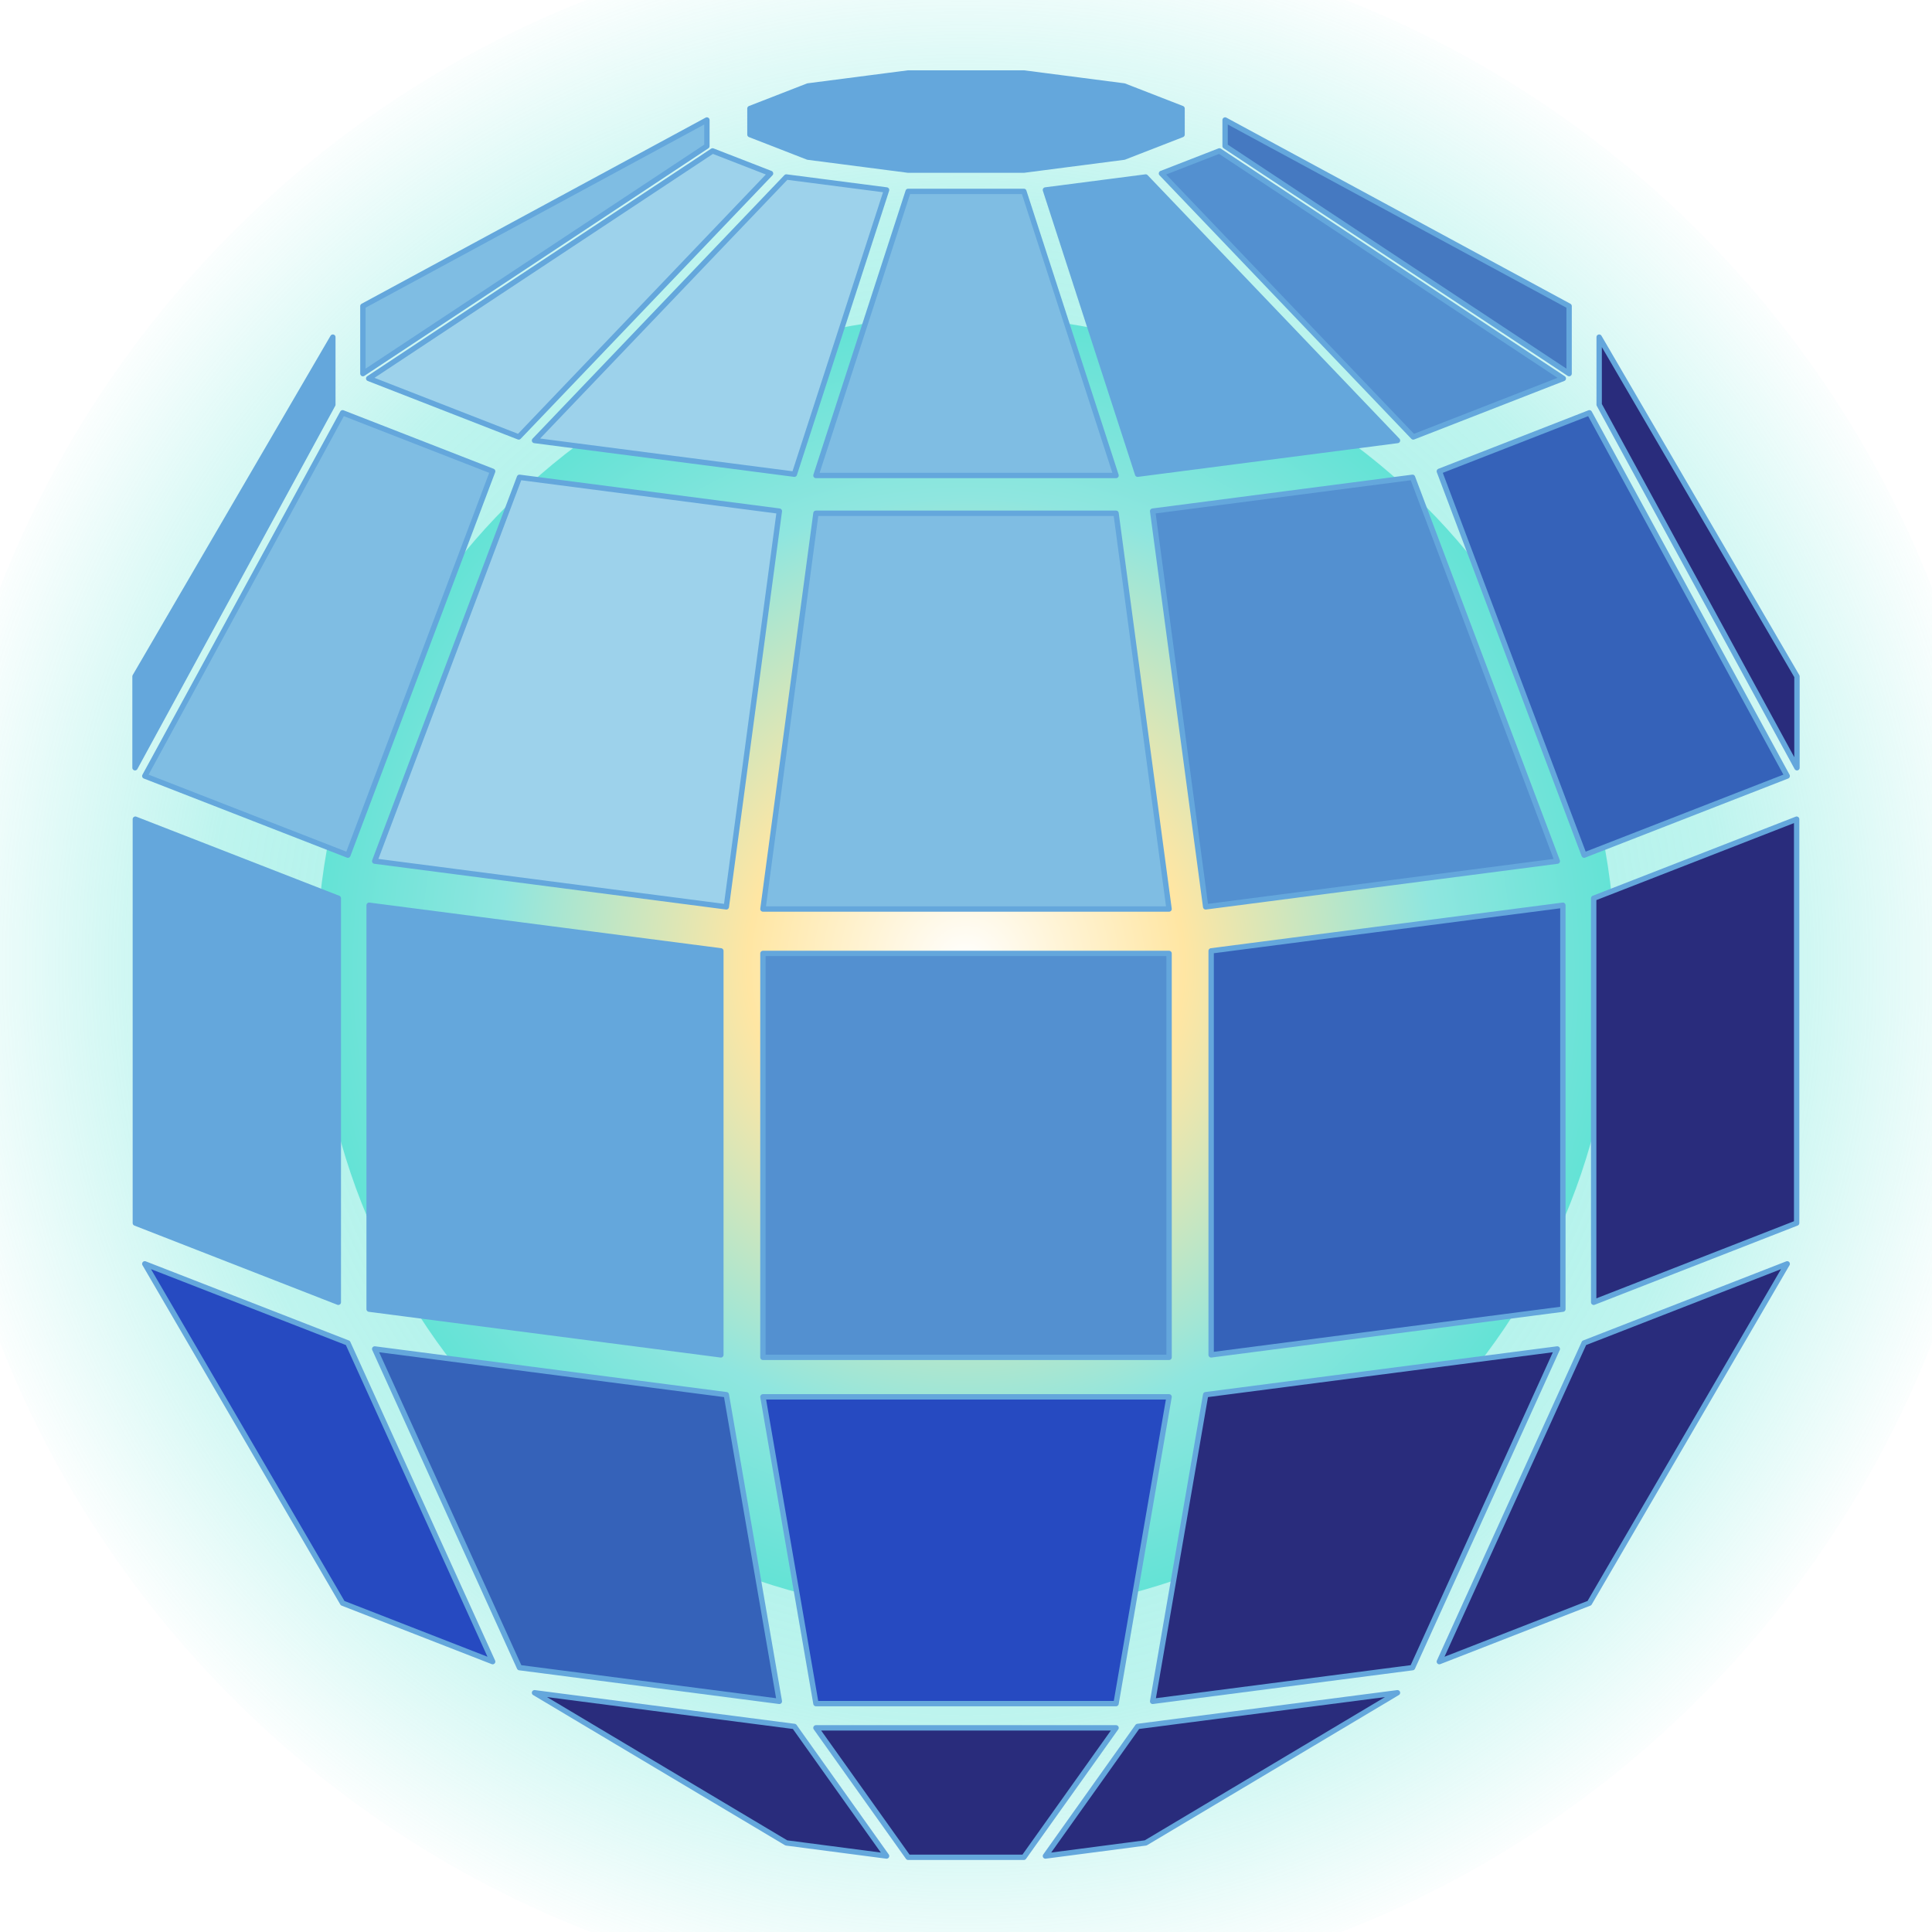
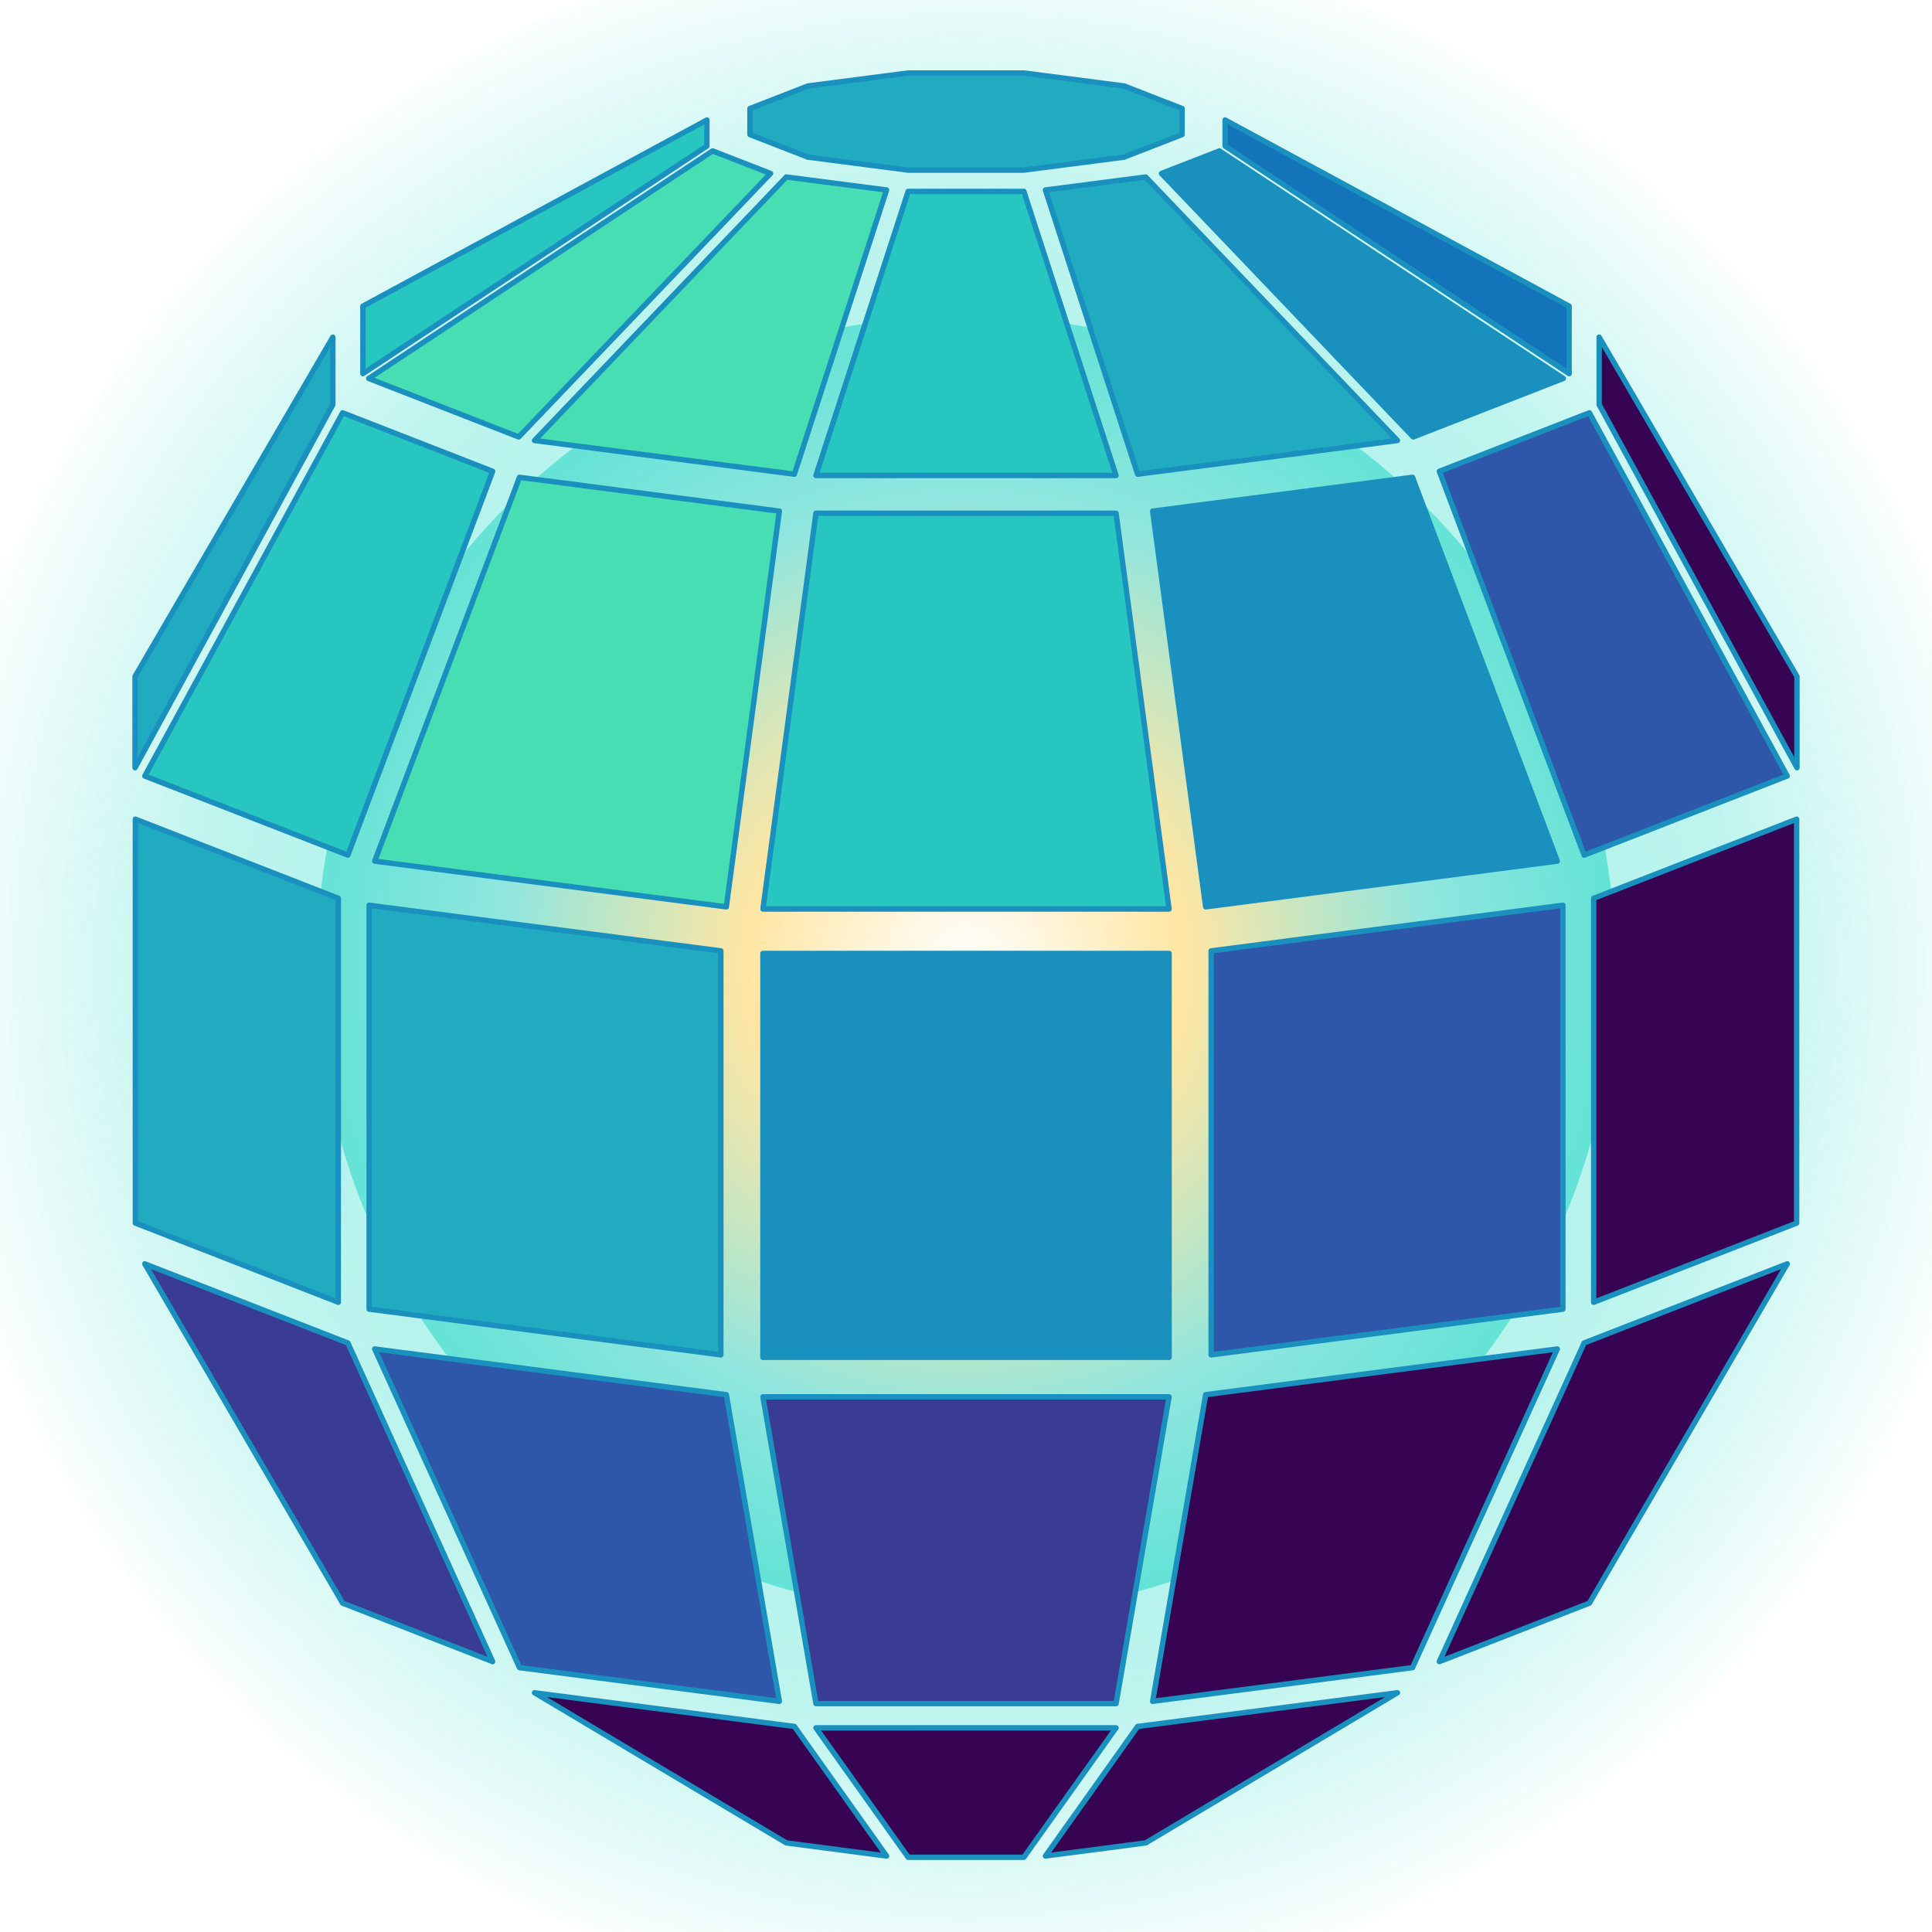
<svg xmlns="http://www.w3.org/2000/svg" viewBox="10 2 180 180" fill="none">
  <defs>
    <radialGradient id="corona" cx="50%" cy="50%" r="50%">
      <stop offset="0.35" stop-color="#5ee7d6" stop-opacity="0.55" />
      <stop offset="0.72" stop-color="#45e0cf" stop-opacity="0.35" />
      <stop offset="1" stop-color="#45e0cf" stop-opacity="0" />
    </radialGradient>
    <radialGradient id="starcore" cx="50%" cy="50%" r="60%">
      <stop offset="0" stop-color="#ffffff" />
      <stop offset="0.28" stop-color="#ffe6a3" />
      <stop offset="0.6" stop-color="#8fe6df" />
      <stop offset="1" stop-color="#45e0cf" />
    </radialGradient>
  </defs>
  <circle cx="100.00" cy="91.92" r="96.6" fill="url(#corona)" />
  <circle cx="100.00" cy="91.92" r="60.5" fill="url(#starcore)" />
-   <polygon points="22.58,65.02 22.58,73.53 41.01,39.70 41.01,33.41" fill="#64a7dc" stroke="#64a7dc" stroke-width="0.5" stroke-linejoin="round" />
-   <polygon points="177.42,73.53 177.42,65.02 158.99,33.41 158.99,39.70" fill="#292c7c" stroke="#64a7dc" stroke-width="0.5" stroke-linejoin="round" />
-   <polygon points="43.81,30.52 43.81,36.81 75.86,15.61 75.86,13.18" fill="#7fbde3" stroke="#64a7dc" stroke-width="0.5" stroke-linejoin="round" />
-   <polygon points="156.19,36.81 156.19,30.52 124.14,13.18 124.14,15.61" fill="#4579c1" stroke="#64a7dc" stroke-width="0.5" stroke-linejoin="round" />
-   <polygon points="105.39,17.85 114.73,16.64 120.13,14.54 120.13,12.11 114.73,10.01 105.39,8.80 94.61,8.80 85.27,10.01 79.87,12.11 79.87,14.54 85.27,16.64 94.61,17.85" fill="#64a7dc" stroke="#64a7dc" stroke-width="0.5" stroke-linejoin="round" />
-   <polygon points="83.26,173.70 92.60,174.92 84.01,162.85 59.80,159.71" fill="#292c7c" stroke="#64a7dc" stroke-width="0.5" stroke-linejoin="round" />
-   <polygon points="107.40,174.92 116.74,173.70 140.20,159.71 115.99,162.85" fill="#292c7c" stroke="#64a7dc" stroke-width="0.5" stroke-linejoin="round" />
-   <polygon points="94.61,175.04 105.39,175.04 113.98,162.98 86.02,162.98" fill="#292c7c" stroke="#64a7dc" stroke-width="0.5" stroke-linejoin="round" />
-   <polygon points="41.92,151.36 55.90,156.81 42.41,127.12 23.49,119.75" fill="#264ac1" stroke="#64a7dc" stroke-width="0.5" stroke-linejoin="round" />
-   <polygon points="144.10,156.81 158.08,151.36 176.51,119.75 157.59,127.12" fill="#292c7c" stroke="#64a7dc" stroke-width="0.5" stroke-linejoin="round" />
-   <polygon points="44.35,37.26 58.33,42.71 81.79,18.16 76.39,16.06" fill="#9dd2eb" stroke="#64a7dc" stroke-width="0.5" stroke-linejoin="round" />
-   <polygon points="141.67,42.71 155.65,37.26 123.61,16.06 118.21,18.16" fill="#5390d0" stroke="#64a7dc" stroke-width="0.5" stroke-linejoin="round" />
-   <polygon points="22.61,115.95 41.52,123.33 41.52,85.69 22.61,78.32" fill="#64a7dc" stroke="#64a7dc" stroke-width="0.5" stroke-linejoin="round" />
-   <polygon points="158.48,123.33 177.39,115.95 177.39,78.32 158.48,85.69" fill="#292c7c" stroke="#64a7dc" stroke-width="0.5" stroke-linejoin="round" />
-   <polygon points="23.49,74.30 42.41,81.67 55.90,45.91 41.92,40.46" fill="#7fbde3" stroke="#64a7dc" stroke-width="0.5" stroke-linejoin="round" />
-   <polygon points="157.59,81.67 176.51,74.30 158.08,40.46 144.10,45.91" fill="#3562b9" stroke="#64a7dc" stroke-width="0.5" stroke-linejoin="round" />
-   <polygon points="58.40,157.37 82.61,160.51 77.67,131.94 44.91,127.68" fill="#3562b9" stroke="#64a7dc" stroke-width="0.5" stroke-linejoin="round" />
-   <polygon points="117.39,160.51 141.60,157.37 155.09,127.68 122.33,131.94" fill="#292c7c" stroke="#64a7dc" stroke-width="0.5" stroke-linejoin="round" />
-   <polygon points="59.80,43.04 84.01,46.18 92.60,19.70 83.26,18.49" fill="#9dd2eb" stroke="#64a7dc" stroke-width="0.5" stroke-linejoin="round" />
-   <polygon points="115.99,46.18 140.20,43.04 116.74,18.49 107.40,19.70" fill="#64a7dc" stroke="#64a7dc" stroke-width="0.5" stroke-linejoin="round" />
-   <polygon points="86.02,46.30 113.98,46.30 105.39,19.83 94.61,19.83" fill="#7fbde3" stroke="#64a7dc" stroke-width="0.5" stroke-linejoin="round" />
-   <polygon points="86.02,160.72 113.98,160.72 118.92,132.14 81.08,132.14" fill="#264ac1" stroke="#64a7dc" stroke-width="0.5" stroke-linejoin="round" />
-   <polygon points="44.91,82.23 77.67,86.49 82.61,49.62 58.40,46.47" fill="#9dd2eb" stroke="#64a7dc" stroke-width="0.5" stroke-linejoin="round" />
-   <polygon points="122.33,86.49 155.09,82.23 141.60,46.47 117.39,49.62" fill="#5390d0" stroke="#64a7dc" stroke-width="0.5" stroke-linejoin="round" />
-   <polygon points="44.39,123.97 77.16,128.23 77.16,90.59 44.39,86.34" fill="#64a7dc" stroke="#64a7dc" stroke-width="0.5" stroke-linejoin="round" />
-   <polygon points="122.84,128.23 155.61,123.97 155.61,86.34 122.84,90.59" fill="#3562b9" stroke="#64a7dc" stroke-width="0.5" stroke-linejoin="round" />
-   <polygon points="81.08,86.69 118.92,86.69 113.98,49.82 86.02,49.82" fill="#7fbde3" stroke="#64a7dc" stroke-width="0.5" stroke-linejoin="round" />
-   <polygon points="81.08,128.46 118.92,128.46 118.92,90.83 81.08,90.83" fill="#5390d0" stroke="#64a7dc" stroke-width="0.5" stroke-linejoin="round" />
+   <polygon points="22.58,65.02 22.58,73.53 41.01,39.70 41.01,33.41" fill="#20ABC1" stroke="#1A90BE" stroke-width="0.5" stroke-linejoin="round" />
+   <polygon points="177.42,73.53 177.42,65.02 158.99,33.41 158.99,39.70" fill="#370453" stroke="#1A90BE" stroke-width="0.5" stroke-linejoin="round" />
+   <polygon points="43.81,30.52 43.81,36.81 75.86,15.61 75.86,13.18" fill="#27C6C1" stroke="#1A90BE" stroke-width="0.5" stroke-linejoin="round" />
+   <polygon points="156.19,36.81 156.19,30.52 124.14,13.18 124.14,15.61" fill="#1374BA" stroke="#1A90BE" stroke-width="0.5" stroke-linejoin="round" />
+   <polygon points="105.39,17.85 114.73,16.64 120.13,14.54 120.13,12.11 114.73,10.01 105.39,8.80 94.61,8.80 85.27,10.01 79.87,12.11 79.87,14.54 85.27,16.64 94.61,17.85" fill="#20ABC1" stroke="#1A90BE" stroke-width="0.5" stroke-linejoin="round" />
+   <polygon points="83.26,173.70 92.60,174.92 84.01,162.85 59.80,159.71" fill="#370453" stroke="#1A90BE" stroke-width="0.5" stroke-linejoin="round" />
+   <polygon points="107.40,174.92 116.74,173.70 140.20,159.71 115.99,162.85" fill="#370453" stroke="#1A90BE" stroke-width="0.5" stroke-linejoin="round" />
+   <polygon points="94.61,175.04 105.39,175.04 113.98,162.98 86.02,162.98" fill="#370453" stroke="#1A90BE" stroke-width="0.5" stroke-linejoin="round" />
+   <polygon points="41.92,151.36 55.90,156.81 42.41,127.12 23.49,119.75" fill="#3A3B92" stroke="#1A90BE" stroke-width="0.5" stroke-linejoin="round" />
+   <polygon points="144.10,156.81 158.08,151.36 176.51,119.75 157.59,127.12" fill="#370453" stroke="#1A90BE" stroke-width="0.5" stroke-linejoin="round" />
+   <polygon points="44.35,37.26 58.33,42.71 81.79,18.16 76.39,16.06" fill="#48DEB3" stroke="#1A90BE" stroke-width="0.5" stroke-linejoin="round" />
+   <polygon points="141.67,42.71 155.65,37.26 123.61,16.06 118.21,18.16" fill="#1A90BE" stroke="#1A90BE" stroke-width="0.5" stroke-linejoin="round" />
+   <polygon points="22.61,115.95 41.52,123.33 41.52,85.69 22.61,78.32" fill="#20ABC1" stroke="#1A90BE" stroke-width="0.5" stroke-linejoin="round" />
+   <polygon points="158.48,123.33 177.39,115.95 177.39,78.32 158.48,85.69" fill="#370453" stroke="#1A90BE" stroke-width="0.5" stroke-linejoin="round" />
+   <polygon points="23.49,74.30 42.41,81.67 55.90,45.91 41.92,40.46" fill="#27C6C1" stroke="#1A90BE" stroke-width="0.5" stroke-linejoin="round" />
+   <polygon points="157.59,81.67 176.51,74.30 158.08,40.46 144.10,45.91" fill="#2E57AA" stroke="#1A90BE" stroke-width="0.5" stroke-linejoin="round" />
+   <polygon points="58.40,157.37 82.61,160.51 77.67,131.94 44.91,127.68" fill="#2E57AA" stroke="#1A90BE" stroke-width="0.5" stroke-linejoin="round" />
+   <polygon points="117.39,160.51 141.60,157.37 155.09,127.68 122.33,131.94" fill="#370453" stroke="#1A90BE" stroke-width="0.5" stroke-linejoin="round" />
+   <polygon points="59.80,43.04 84.01,46.18 92.60,19.70 83.26,18.49" fill="#48DEB3" stroke="#1A90BE" stroke-width="0.5" stroke-linejoin="round" />
+   <polygon points="115.99,46.18 140.20,43.04 116.74,18.49 107.40,19.70" fill="#20ABC1" stroke="#1A90BE" stroke-width="0.5" stroke-linejoin="round" />
+   <polygon points="86.02,46.30 113.98,46.30 105.39,19.83 94.61,19.83" fill="#27C6C1" stroke="#1A90BE" stroke-width="0.5" stroke-linejoin="round" />
+   <polygon points="86.02,160.72 113.98,160.72 118.92,132.14 81.08,132.14" fill="#3A3B92" stroke="#1A90BE" stroke-width="0.5" stroke-linejoin="round" />
+   <polygon points="44.91,82.23 77.67,86.49 82.61,49.62 58.40,46.47" fill="#48DEB3" stroke="#1A90BE" stroke-width="0.5" stroke-linejoin="round" />
+   <polygon points="122.33,86.49 155.09,82.23 141.60,46.47 117.39,49.62" fill="#1A90BE" stroke="#1A90BE" stroke-width="0.5" stroke-linejoin="round" />
+   <polygon points="44.39,123.97 77.16,128.23 77.16,90.59 44.39,86.34" fill="#20ABC1" stroke="#1A90BE" stroke-width="0.5" stroke-linejoin="round" />
+   <polygon points="122.84,128.23 155.61,123.97 155.61,86.34 122.84,90.59" fill="#2E57AA" stroke="#1A90BE" stroke-width="0.5" stroke-linejoin="round" />
+   <polygon points="81.08,86.69 118.92,86.69 113.98,49.82 86.02,49.82" fill="#27C6C1" stroke="#1A90BE" stroke-width="0.5" stroke-linejoin="round" />
+   <polygon points="81.08,128.46 118.92,128.46 118.92,90.83 81.08,90.83" fill="#1A90BE" stroke="#1A90BE" stroke-width="0.5" stroke-linejoin="round" />
</svg>
